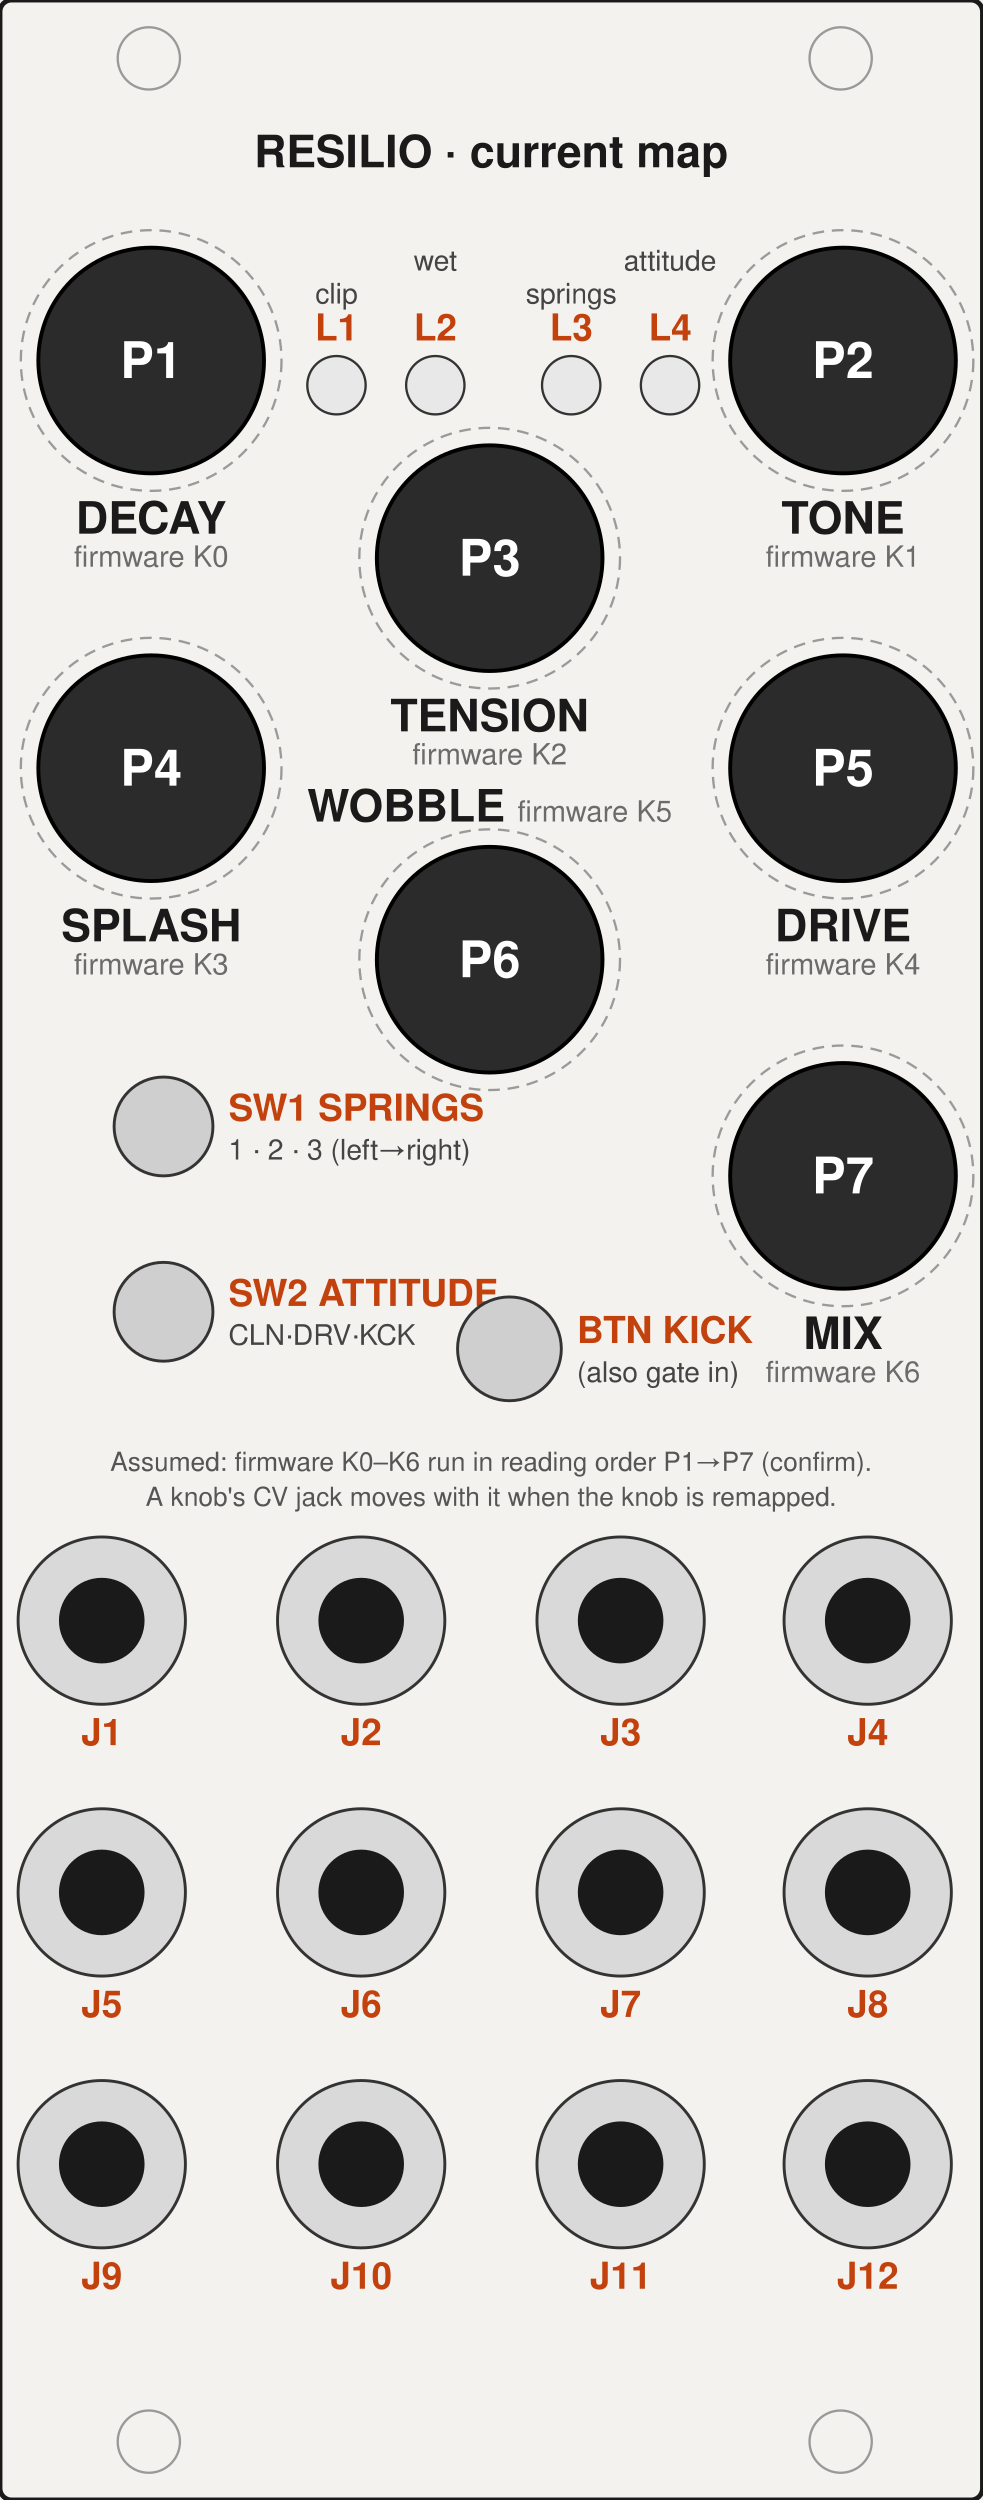
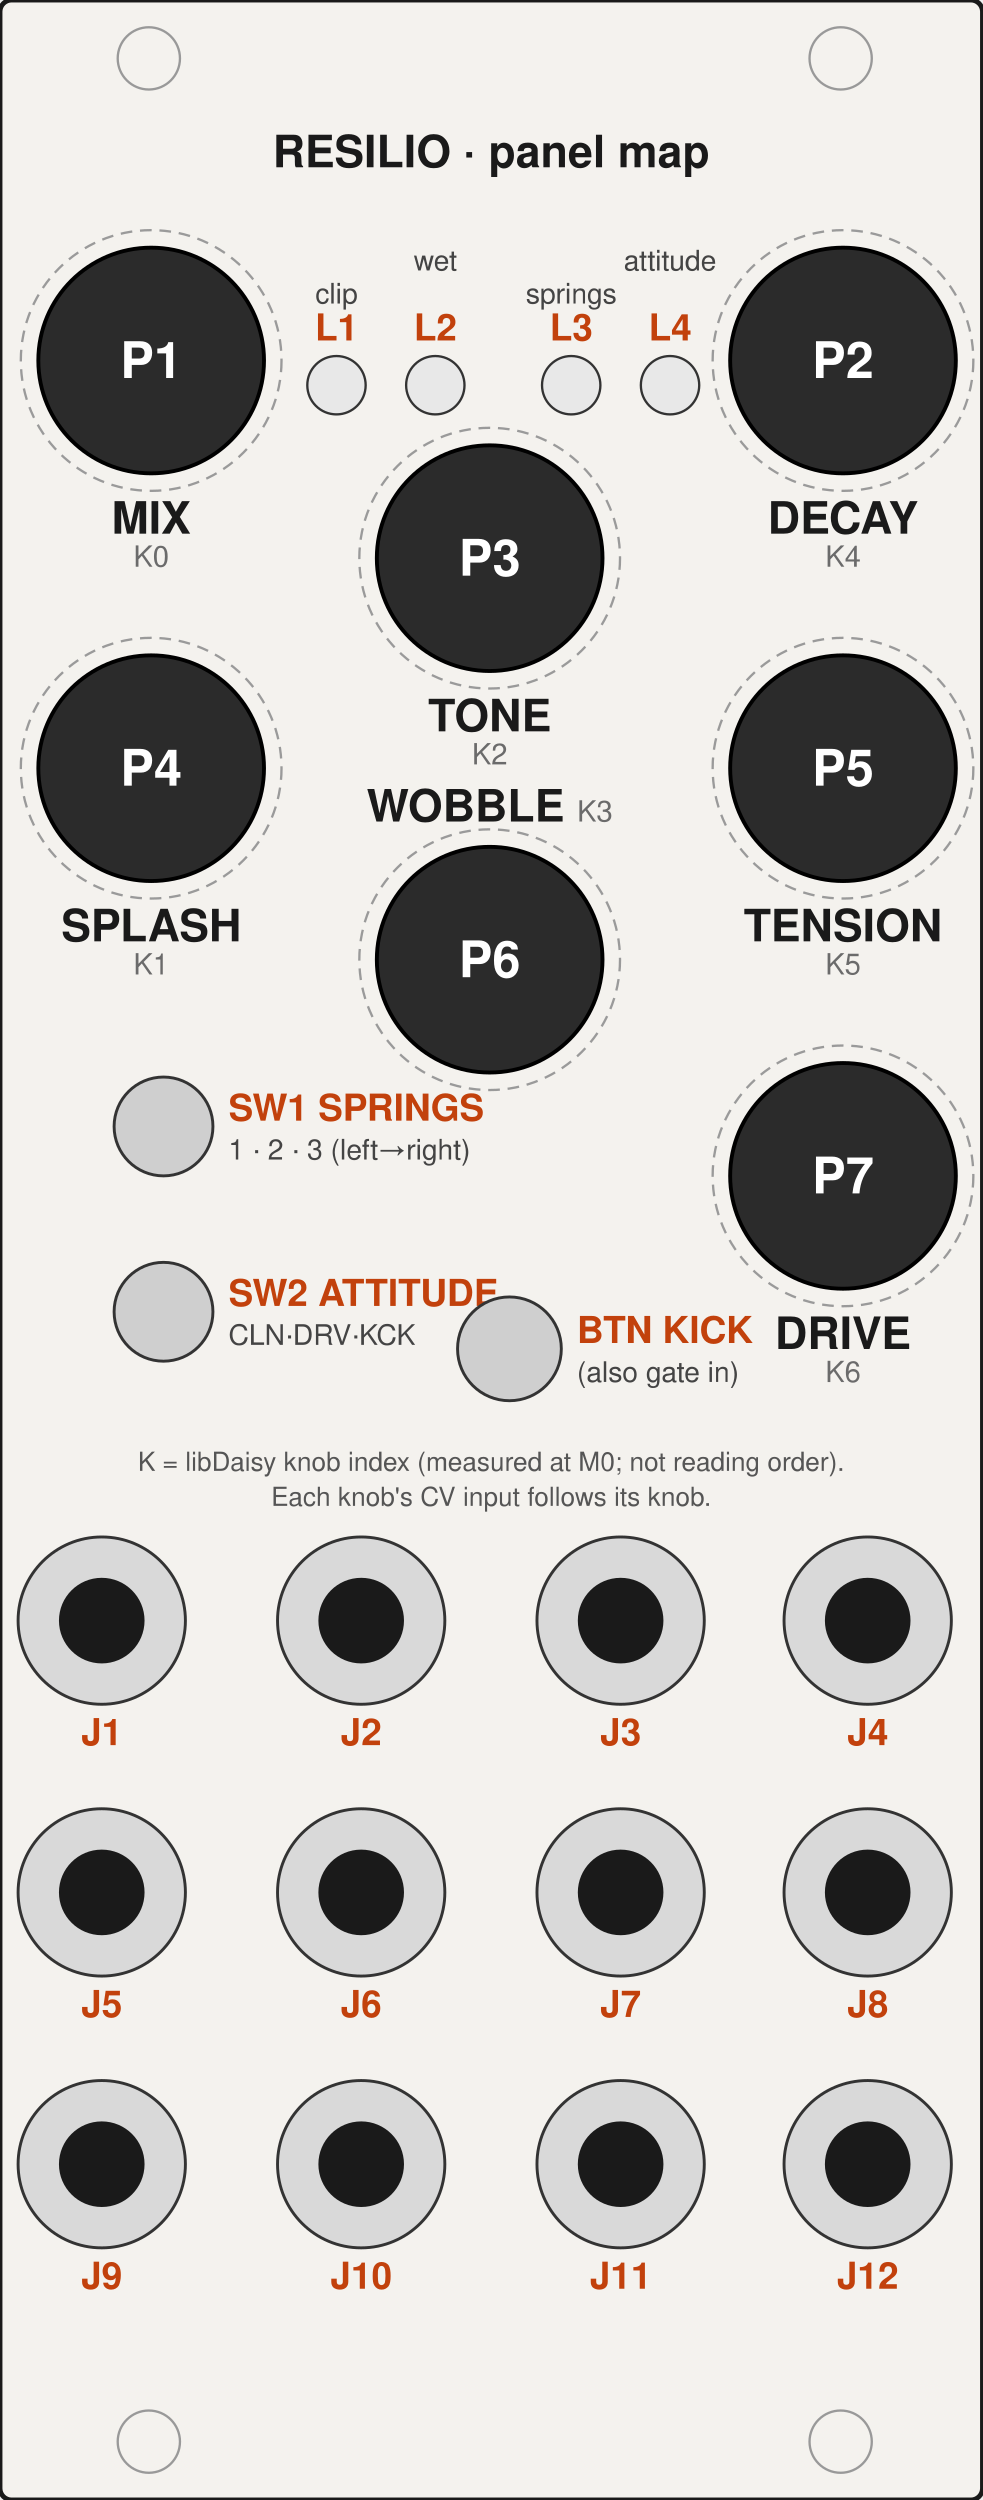
<svg xmlns="http://www.w3.org/2000/svg" width="404" height="1028" viewBox="0 0 50.5 128.5">
  <style>text{font-family:Helvetica,Arial,sans-serif}.panel{fill:#f4f2ee;stroke:#1a1a1a;stroke-width:0.25}.pot{fill:#2b2b2b;stroke:#000;stroke-width:0.2}.potring{fill:none;stroke:#9a9a9a;stroke-width:0.12;stroke-dasharray:0.6 0.4}.id{font-size:2.6px;font-weight:700;fill:#ffffff}.fn{font-size:2.3px;font-weight:700;fill:#1a1a1a}.idx{font-size:1.5px;fill:#6b6b6b}.sid{font-size:1.9px;font-weight:700;fill:#c2410c}.small{font-size:1.45px;fill:#444}.tog{fill:#cfcfcf;stroke:#333;stroke-width:0.15}.led{fill:#e8e8e8;stroke:#333;stroke-width:0.12}.jack{fill:#d9d9d9;stroke:#333;stroke-width:0.15}.jackhole{fill:#1a1a1a}.mount{fill:none;stroke:#999;stroke-width:0.12}.note{font-size:1.35px;fill:#555}</style>
  <rect class="panel" x="0" y="0" width="50.5" height="128.5" rx="0.6" />
-   <text class="fn" x="25.25" y="8.6" text-anchor="middle" font-size="2.6px">RESILIO · current map</text>
+   <text class="fn" x="25.25" y="8.6" text-anchor="middle" font-size="2.6px">RESILIO · panel map</text>
  <circle class="mount" cx="7.65" cy="3.001" r="1.6" />
  <circle class="mount" cx="43.21" cy="3.001" r="1.6" />
  <circle class="mount" cx="7.65" cy="125.501" r="1.6" />
  <circle class="mount" cx="43.21" cy="125.501" r="1.6" />
  <circle class="potring" cx="7.77" cy="18.53" r="6.7" />
  <circle class="pot" cx="7.77" cy="18.53" r="5.8" />
  <text class="id" x="7.77" y="19.43" text-anchor="middle">P1</text>
-   <text class="fn" x="7.77" y="27.43" text-anchor="middle">DECAY</text>
-   <text class="idx" x="7.77" y="29.13" text-anchor="middle">firmware K0</text>
+   <text class="fn" x="7.77" y="27.43" text-anchor="middle">MIX</text>
+   <text class="idx" x="7.77" y="29.13" text-anchor="middle">K0</text>
  <circle class="potring" cx="43.33" cy="18.53" r="6.7" />
  <circle class="pot" cx="43.33" cy="18.53" r="5.8" />
  <text class="id" x="43.33" y="19.43" text-anchor="middle">P2</text>
-   <text class="fn" x="43.33" y="27.43" text-anchor="middle">TONE</text>
-   <text class="idx" x="43.33" y="29.13" text-anchor="middle">firmware K1</text>
+   <text class="fn" x="43.33" y="27.43" text-anchor="middle">DECAY</text>
+   <text class="idx" x="43.33" y="29.13" text-anchor="middle">K4</text>
  <circle class="potring" cx="25.169" cy="28.69" r="6.7" />
  <circle class="pot" cx="25.169" cy="28.69" r="5.8" />
  <text class="id" x="25.169" y="29.59" text-anchor="middle">P3</text>
-   <text class="fn" x="25.169" y="37.59" text-anchor="middle">TENSION</text>
-   <text class="idx" x="25.169" y="39.29" text-anchor="middle">firmware K2</text>
+   <text class="fn" x="25.169" y="37.59" text-anchor="middle">TONE</text>
+   <text class="idx" x="25.169" y="39.29" text-anchor="middle">K2</text>
  <circle class="potring" cx="7.77" cy="39.485" r="6.7" />
  <circle class="pot" cx="7.77" cy="39.485" r="5.8" />
  <text class="id" x="7.77" y="40.385" text-anchor="middle">P4</text>
  <text class="fn" x="7.77" y="48.385" text-anchor="middle">SPLASH</text>
-   <text class="idx" x="7.77" y="50.085" text-anchor="middle">firmware K3</text>
+   <text class="idx" x="7.77" y="50.085" text-anchor="middle">K1</text>
  <circle class="potring" cx="43.33" cy="39.485" r="6.7" />
  <circle class="pot" cx="43.33" cy="39.485" r="5.8" />
  <text class="id" x="43.33" y="40.385" text-anchor="middle">P5</text>
-   <text class="fn" x="43.33" y="48.385" text-anchor="middle">DRIVE</text>
-   <text class="idx" x="43.33" y="50.085" text-anchor="middle">firmware K4</text>
+   <text class="fn" x="43.33" y="48.385" text-anchor="middle">TENSION</text>
+   <text class="idx" x="43.33" y="50.085" text-anchor="middle">K5</text>
  <circle class="potring" cx="25.169" cy="49.328" r="6.7" />
  <circle class="pot" cx="25.169" cy="49.328" r="5.8" />
  <text class="id" x="25.169" y="50.228" text-anchor="middle">P6</text>
-   <text class="fn" x="25.169" y="42.228" text-anchor="middle">WOBBLE <tspan class="idx" font-weight="400">firmware K5</tspan>
+   <text class="fn" x="25.169" y="42.228" text-anchor="middle">WOBBLE <tspan class="idx" font-weight="400">K3</tspan>
  </text>
  <circle class="potring" cx="43.33" cy="60.44" r="6.7" />
  <circle class="pot" cx="43.33" cy="60.44" r="5.8" />
  <text class="id" x="43.33" y="61.34" text-anchor="middle">P7</text>
-   <text class="fn" x="43.33" y="69.34" text-anchor="middle">MIX</text>
-   <text class="idx" x="43.33" y="71.04" text-anchor="middle">firmware K6</text>
+   <text class="fn" x="43.33" y="69.34" text-anchor="middle">DRIVE</text>
+   <text class="idx" x="43.33" y="71.04" text-anchor="middle">K6</text>
  <circle class="led" cx="17.295" cy="19.8" r="1.5" />
  <text class="sid" x="17.295" y="17.5" text-anchor="middle" font-size="1.5px">L1</text>
  <text class="small" x="17.295" y="15.6" text-anchor="middle" font-size="1.2px">clip</text>
  <circle class="led" cx="22.375" cy="19.8" r="1.5" />
  <text class="sid" x="22.375" y="17.5" text-anchor="middle" font-size="1.5px">L2</text>
  <text class="small" x="22.375" y="13.9" text-anchor="middle" font-size="1.2px">wet</text>
  <circle class="led" cx="29.36" cy="19.8" r="1.5" />
  <text class="sid" x="29.36" y="17.5" text-anchor="middle" font-size="1.5px">L3</text>
  <text class="small" x="29.36" y="15.6" text-anchor="middle" font-size="1.2px">springs</text>
  <circle class="led" cx="34.44" cy="19.8" r="1.5" />
  <text class="sid" x="34.44" y="17.5" text-anchor="middle" font-size="1.5px">L4</text>
  <text class="small" x="34.44" y="13.9" text-anchor="middle" font-size="1.2px">attitude</text>
  <circle class="tog" cx="8.405" cy="57.9" r="2.54" />
  <text class="sid" x="11.745" y="57.6">SW1 SPRINGS</text>
  <text class="small" x="11.745" y="59.6">1 · 2 · 3 (left→right)</text>
  <circle class="tog" cx="8.405" cy="67.425" r="2.54" />
  <text class="sid" x="11.745" y="67.125">SW2 ATTITUDE</text>
  <text class="small" x="11.745" y="69.125">CLN·DRV·KCK</text>
  <circle class="tog" cx="26.185" cy="69.33" r="2.667" />
  <text class="sid" x="29.652" y="69.03">BTN KICK</text>
  <text class="small" x="29.652" y="71.03">(also gate in)</text>
  <circle class="jack" cx="5.23" cy="83.3" r="4.3" />
  <circle class="jackhole" cx="5.23" cy="83.3" r="2.2" />
  <text class="sid" x="5.23" y="89.7" text-anchor="middle" font-size="1.6px">J1</text>
  <circle class="jack" cx="18.565" cy="83.3" r="4.3" />
  <circle class="jackhole" cx="18.565" cy="83.3" r="2.2" />
  <text class="sid" x="18.565" y="89.7" text-anchor="middle" font-size="1.6px">J2</text>
  <circle class="jack" cx="31.9" cy="83.3" r="4.3" />
  <circle class="jackhole" cx="31.9" cy="83.3" r="2.2" />
  <text class="sid" x="31.9" y="89.7" text-anchor="middle" font-size="1.6px">J3</text>
  <circle class="jack" cx="44.6" cy="83.3" r="4.3" />
  <circle class="jackhole" cx="44.6" cy="83.3" r="2.2" />
  <text class="sid" x="44.6" y="89.7" text-anchor="middle" font-size="1.6px">J4</text>
  <circle class="jack" cx="5.23" cy="97.27" r="4.3" />
  <circle class="jackhole" cx="5.23" cy="97.27" r="2.2" />
  <text class="sid" x="5.23" y="103.67" text-anchor="middle" font-size="1.6px">J5</text>
  <circle class="jack" cx="18.565" cy="97.27" r="4.3" />
  <circle class="jackhole" cx="18.565" cy="97.27" r="2.2" />
  <text class="sid" x="18.565" y="103.67" text-anchor="middle" font-size="1.6px">J6</text>
  <circle class="jack" cx="31.9" cy="97.27" r="4.3" />
  <circle class="jackhole" cx="31.9" cy="97.27" r="2.2" />
  <text class="sid" x="31.9" y="103.67" text-anchor="middle" font-size="1.6px">J7</text>
  <circle class="jack" cx="44.6" cy="97.27" r="4.3" />
  <circle class="jackhole" cx="44.6" cy="97.27" r="2.2" />
  <text class="sid" x="44.6" y="103.67" text-anchor="middle" font-size="1.6px">J8</text>
  <circle class="jack" cx="5.23" cy="111.24" r="4.3" />
  <circle class="jackhole" cx="5.23" cy="111.24" r="2.2" />
  <text class="sid" x="5.23" y="117.64" text-anchor="middle" font-size="1.6px">J9</text>
  <circle class="jack" cx="18.565" cy="111.24" r="4.3" />
  <circle class="jackhole" cx="18.565" cy="111.24" r="2.2" />
  <text class="sid" x="18.565" y="117.64" text-anchor="middle" font-size="1.6px">J10</text>
  <circle class="jack" cx="31.9" cy="111.24" r="4.3" />
  <circle class="jackhole" cx="31.9" cy="111.24" r="2.2" />
  <text class="sid" x="31.9" y="117.64" text-anchor="middle" font-size="1.6px">J11</text>
  <circle class="jack" cx="44.6" cy="111.24" r="4.3" />
  <circle class="jackhole" cx="44.6" cy="111.24" r="2.2" />
  <text class="sid" x="44.6" y="117.64" text-anchor="middle" font-size="1.6px">J12</text>
-   <text class="note" x="25.25" y="75.6" text-anchor="middle">Assumed: firmware K0–K6 run in reading order P1→P7 (confirm).</text>
-   <text class="note" x="25.25" y="77.4" text-anchor="middle">A knob's CV jack moves with it when the knob is remapped.</text>
+   <text class="note" x="25.25" y="75.6" text-anchor="middle">K = libDaisy knob index (measured at M0; not reading order).</text>
+   <text class="note" x="25.25" y="77.4" text-anchor="middle">Each knob's CV input follows its knob.</text>
</svg>
